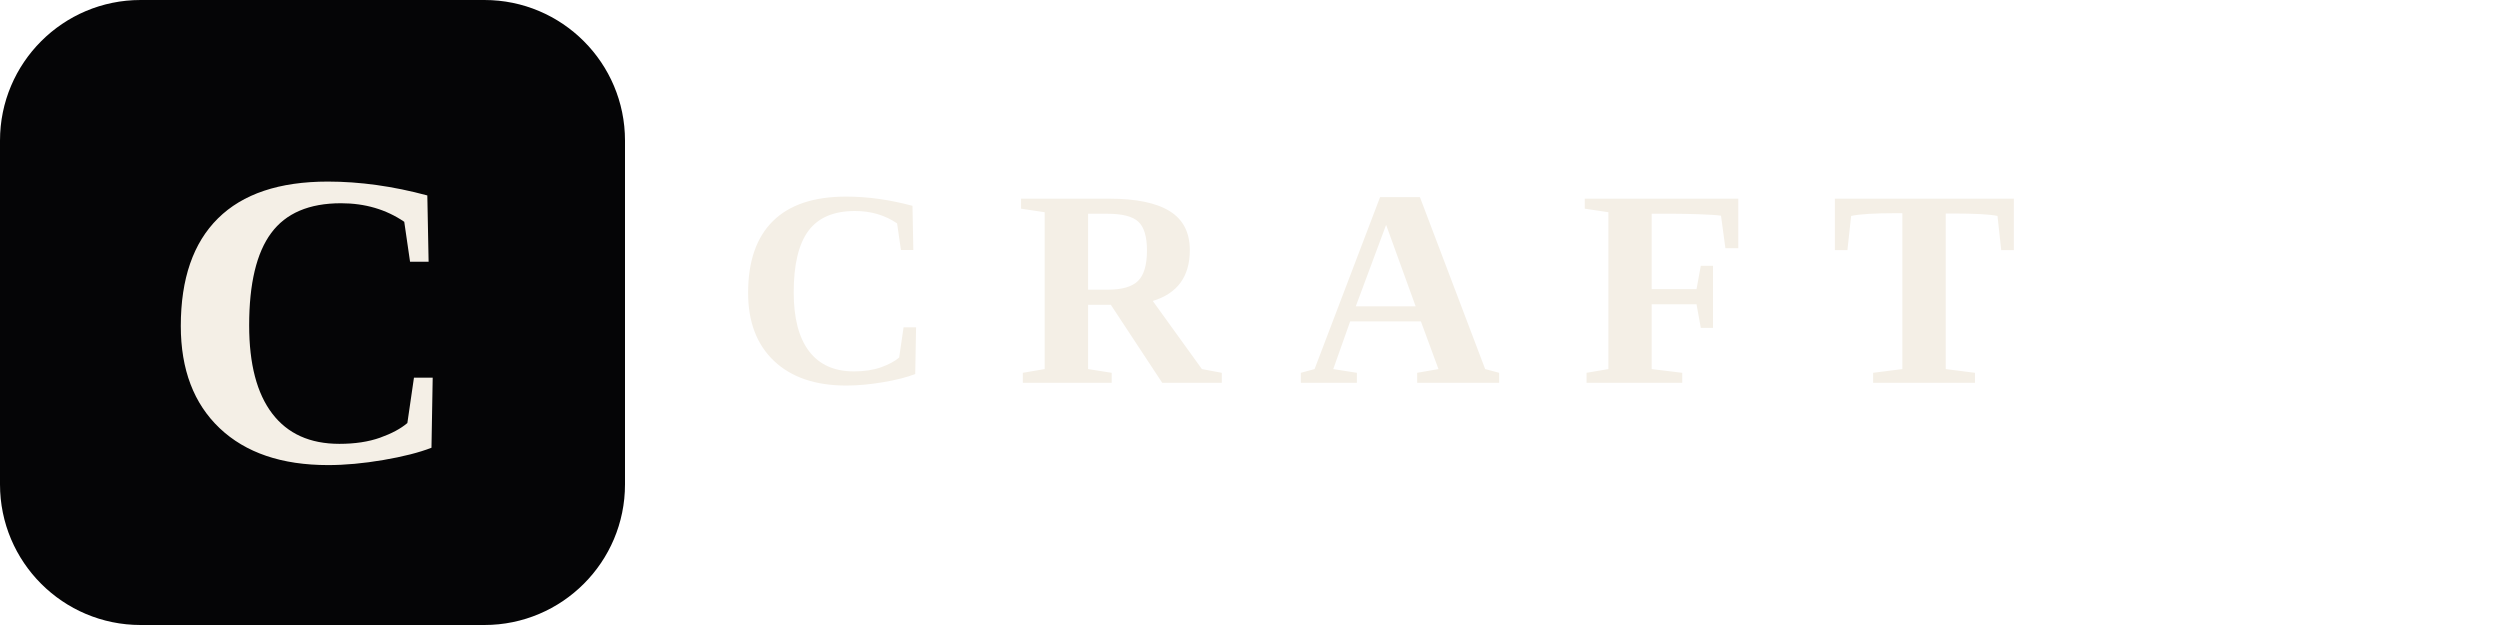
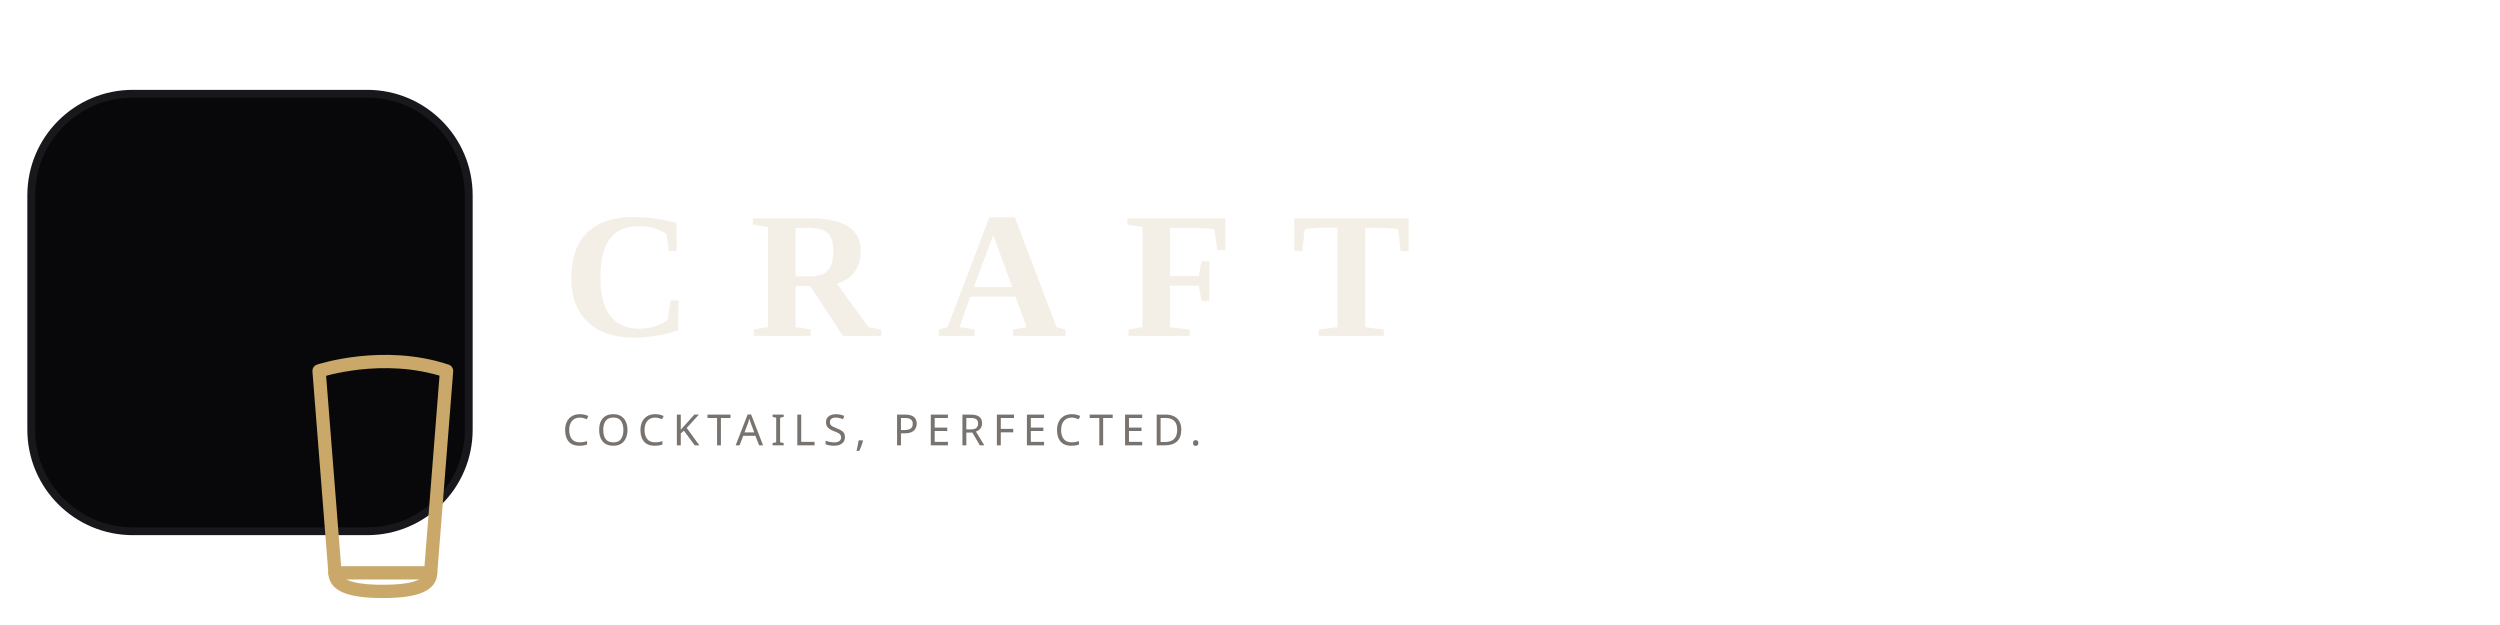
<svg xmlns="http://www.w3.org/2000/svg" viewBox="0 0 640 160" role="img" aria-label="CRAFT">
-   <rect width="160" height="160" rx="36" fill="#050506" />
-   <text x="80" y="118" fill="#f4efe6" font-family="Cormorant Garamond, Georgia, 'Times New Roman', serif" font-size="108" font-weight="600" text-anchor="middle">C</text>
-   <text x="188" y="98" fill="#f4efe6" font-family="Cormorant Garamond, Georgia, 'Times New Roman', serif" font-size="72" font-weight="600" letter-spacing="0.28em">CRAFT</text>
+   <rect x="8" y="24" width="112" height="112" rx="26" fill="#08080a" stroke="#17171c" stroke-width="2" />
+   <g transform="translate(64 80) scale(0.34)" fill="none" stroke="#c9a86a" stroke-linecap="round" stroke-linejoin="round">
+     <path d="M52 44 C52 44 100 28 148 44 L136 196 C136 204 128 210 100 210 C72 210 64 204 64 196 L52 44Z" stroke-width="10" />
+     <path d="M64 196 H136" stroke-width="10" />
+   </g>
+   <text x="144" y="86" fill="#f4efe6" font-family="Cormorant Garamond, Georgia, 'Times New Roman', serif" font-size="46" font-weight="600" letter-spacing="0.32em">CRAFT</text>
+   <text x="144" y="114" fill="#78736e" font-family="system-ui, sans-serif" font-size="11" font-weight="500" letter-spacing="0.18em">COCKTAILS, PERFECTED.</text>
</svg>
